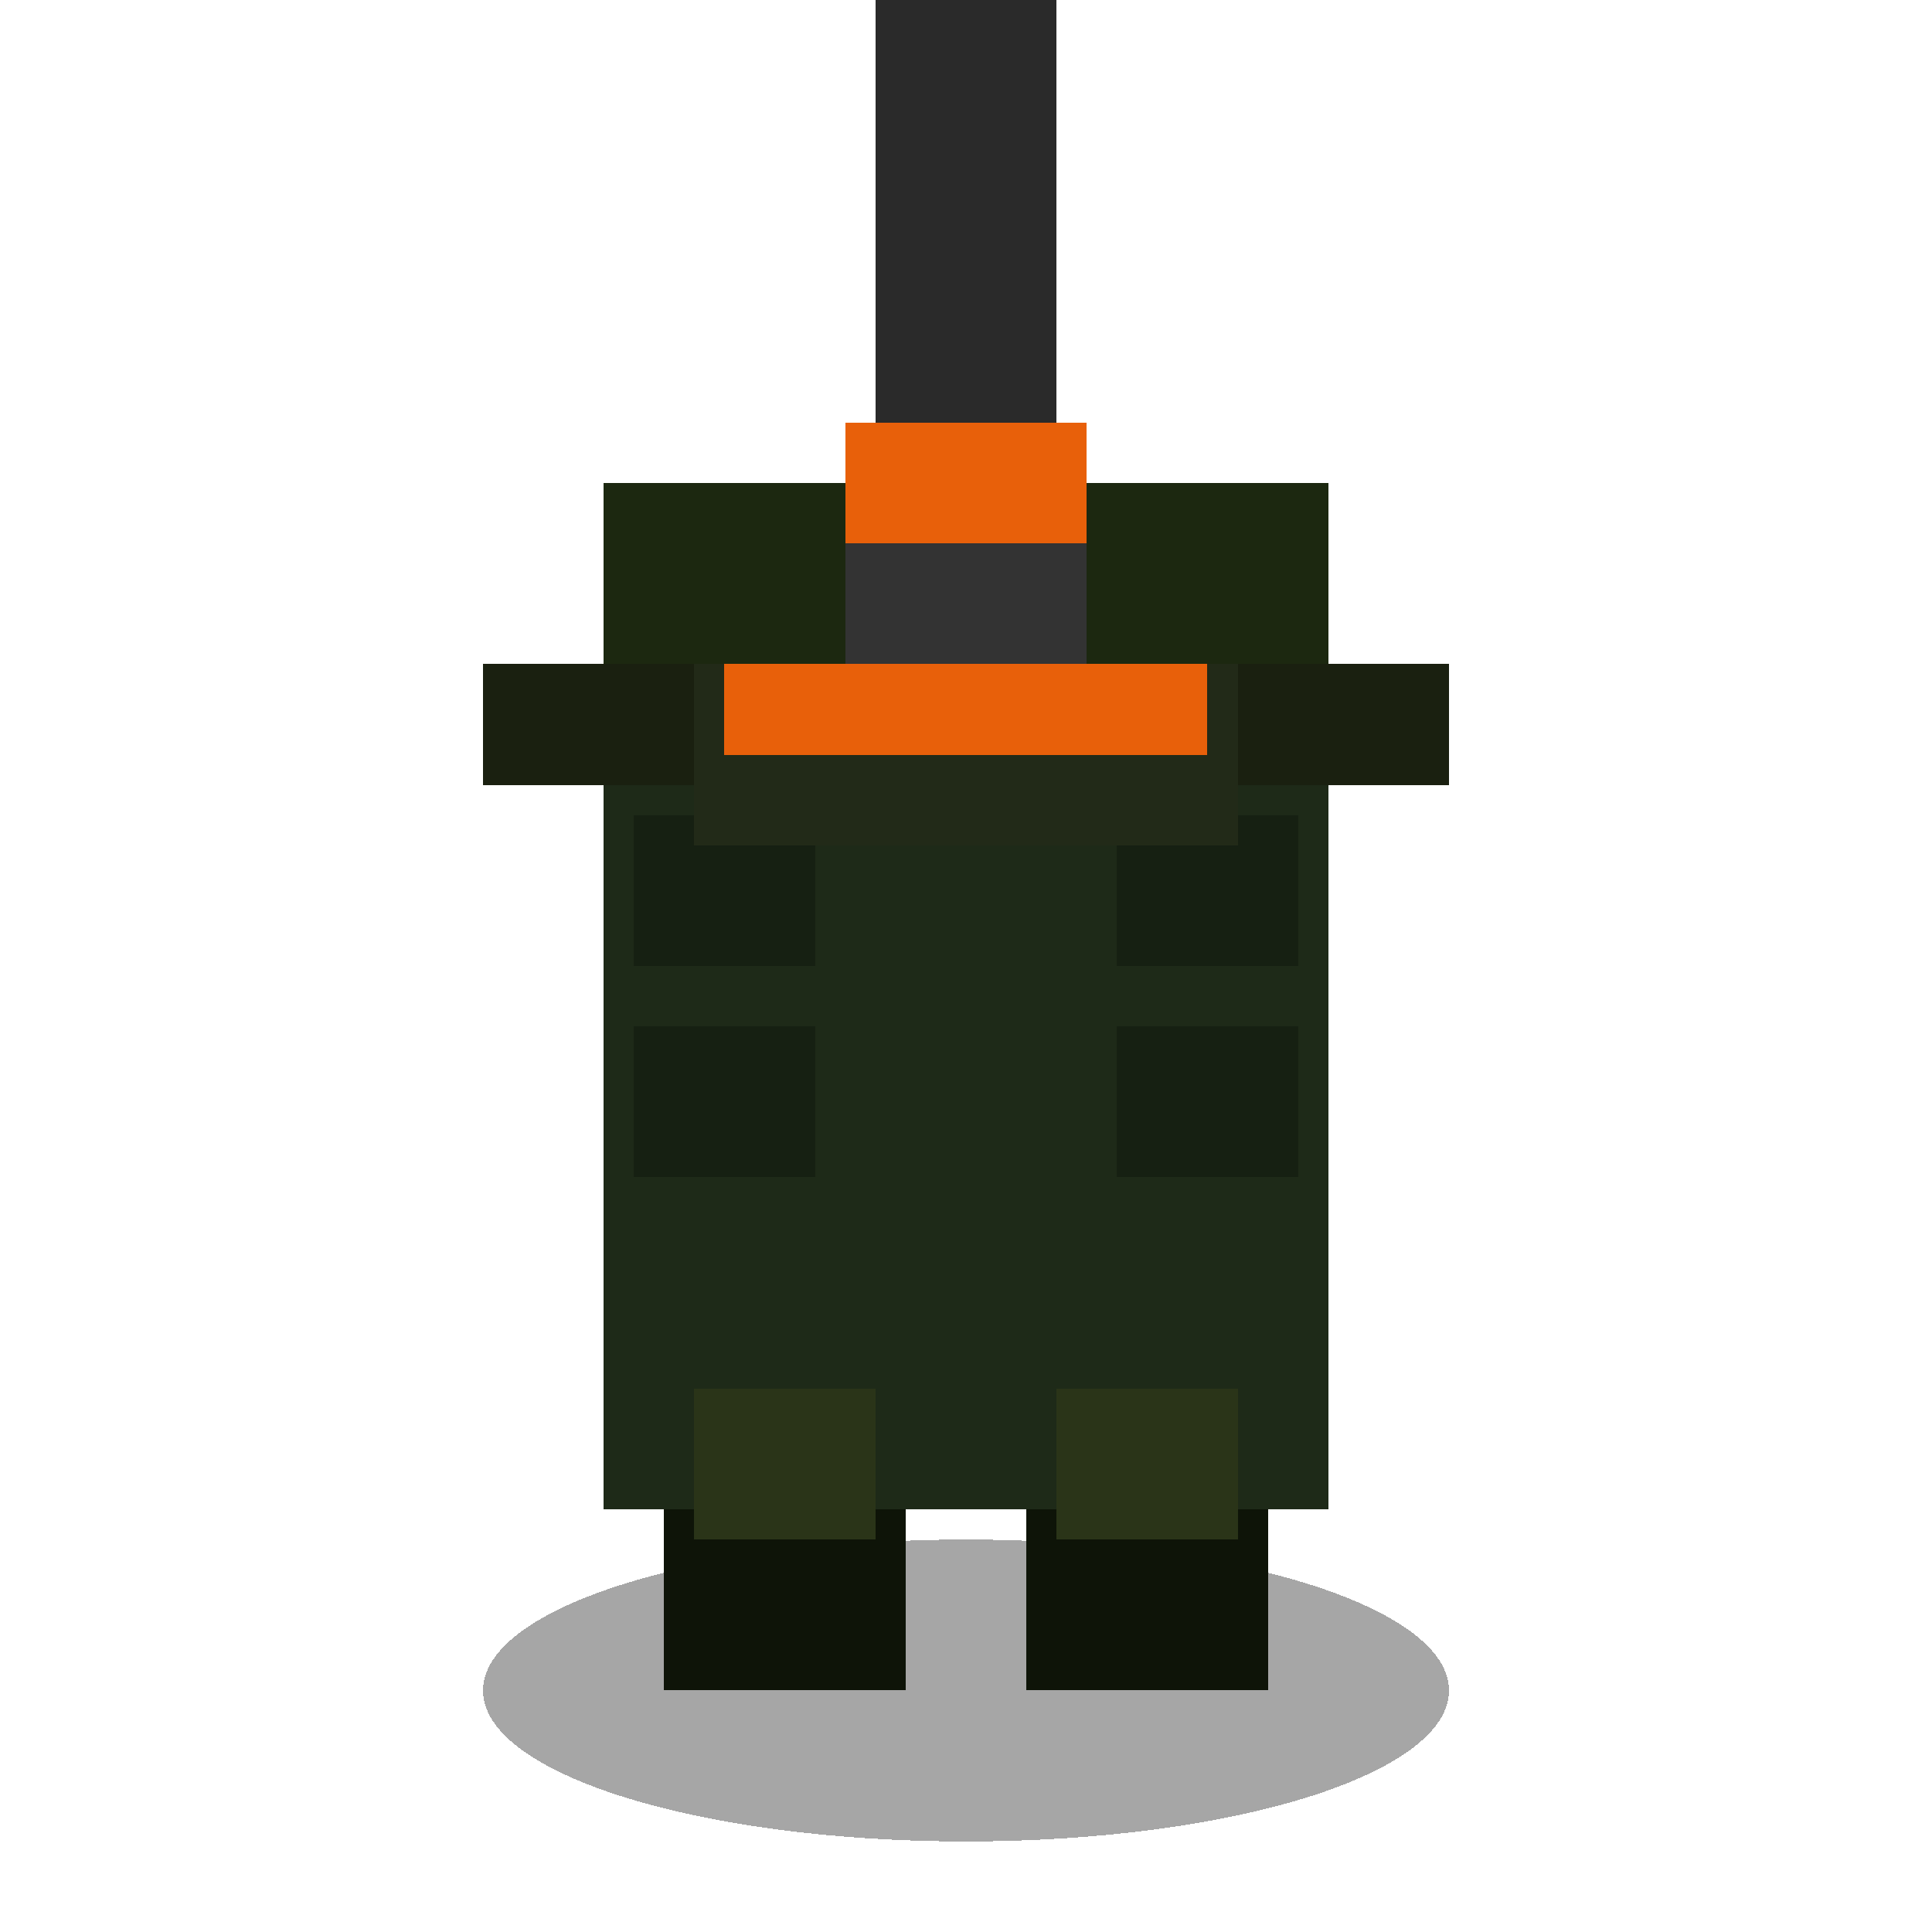
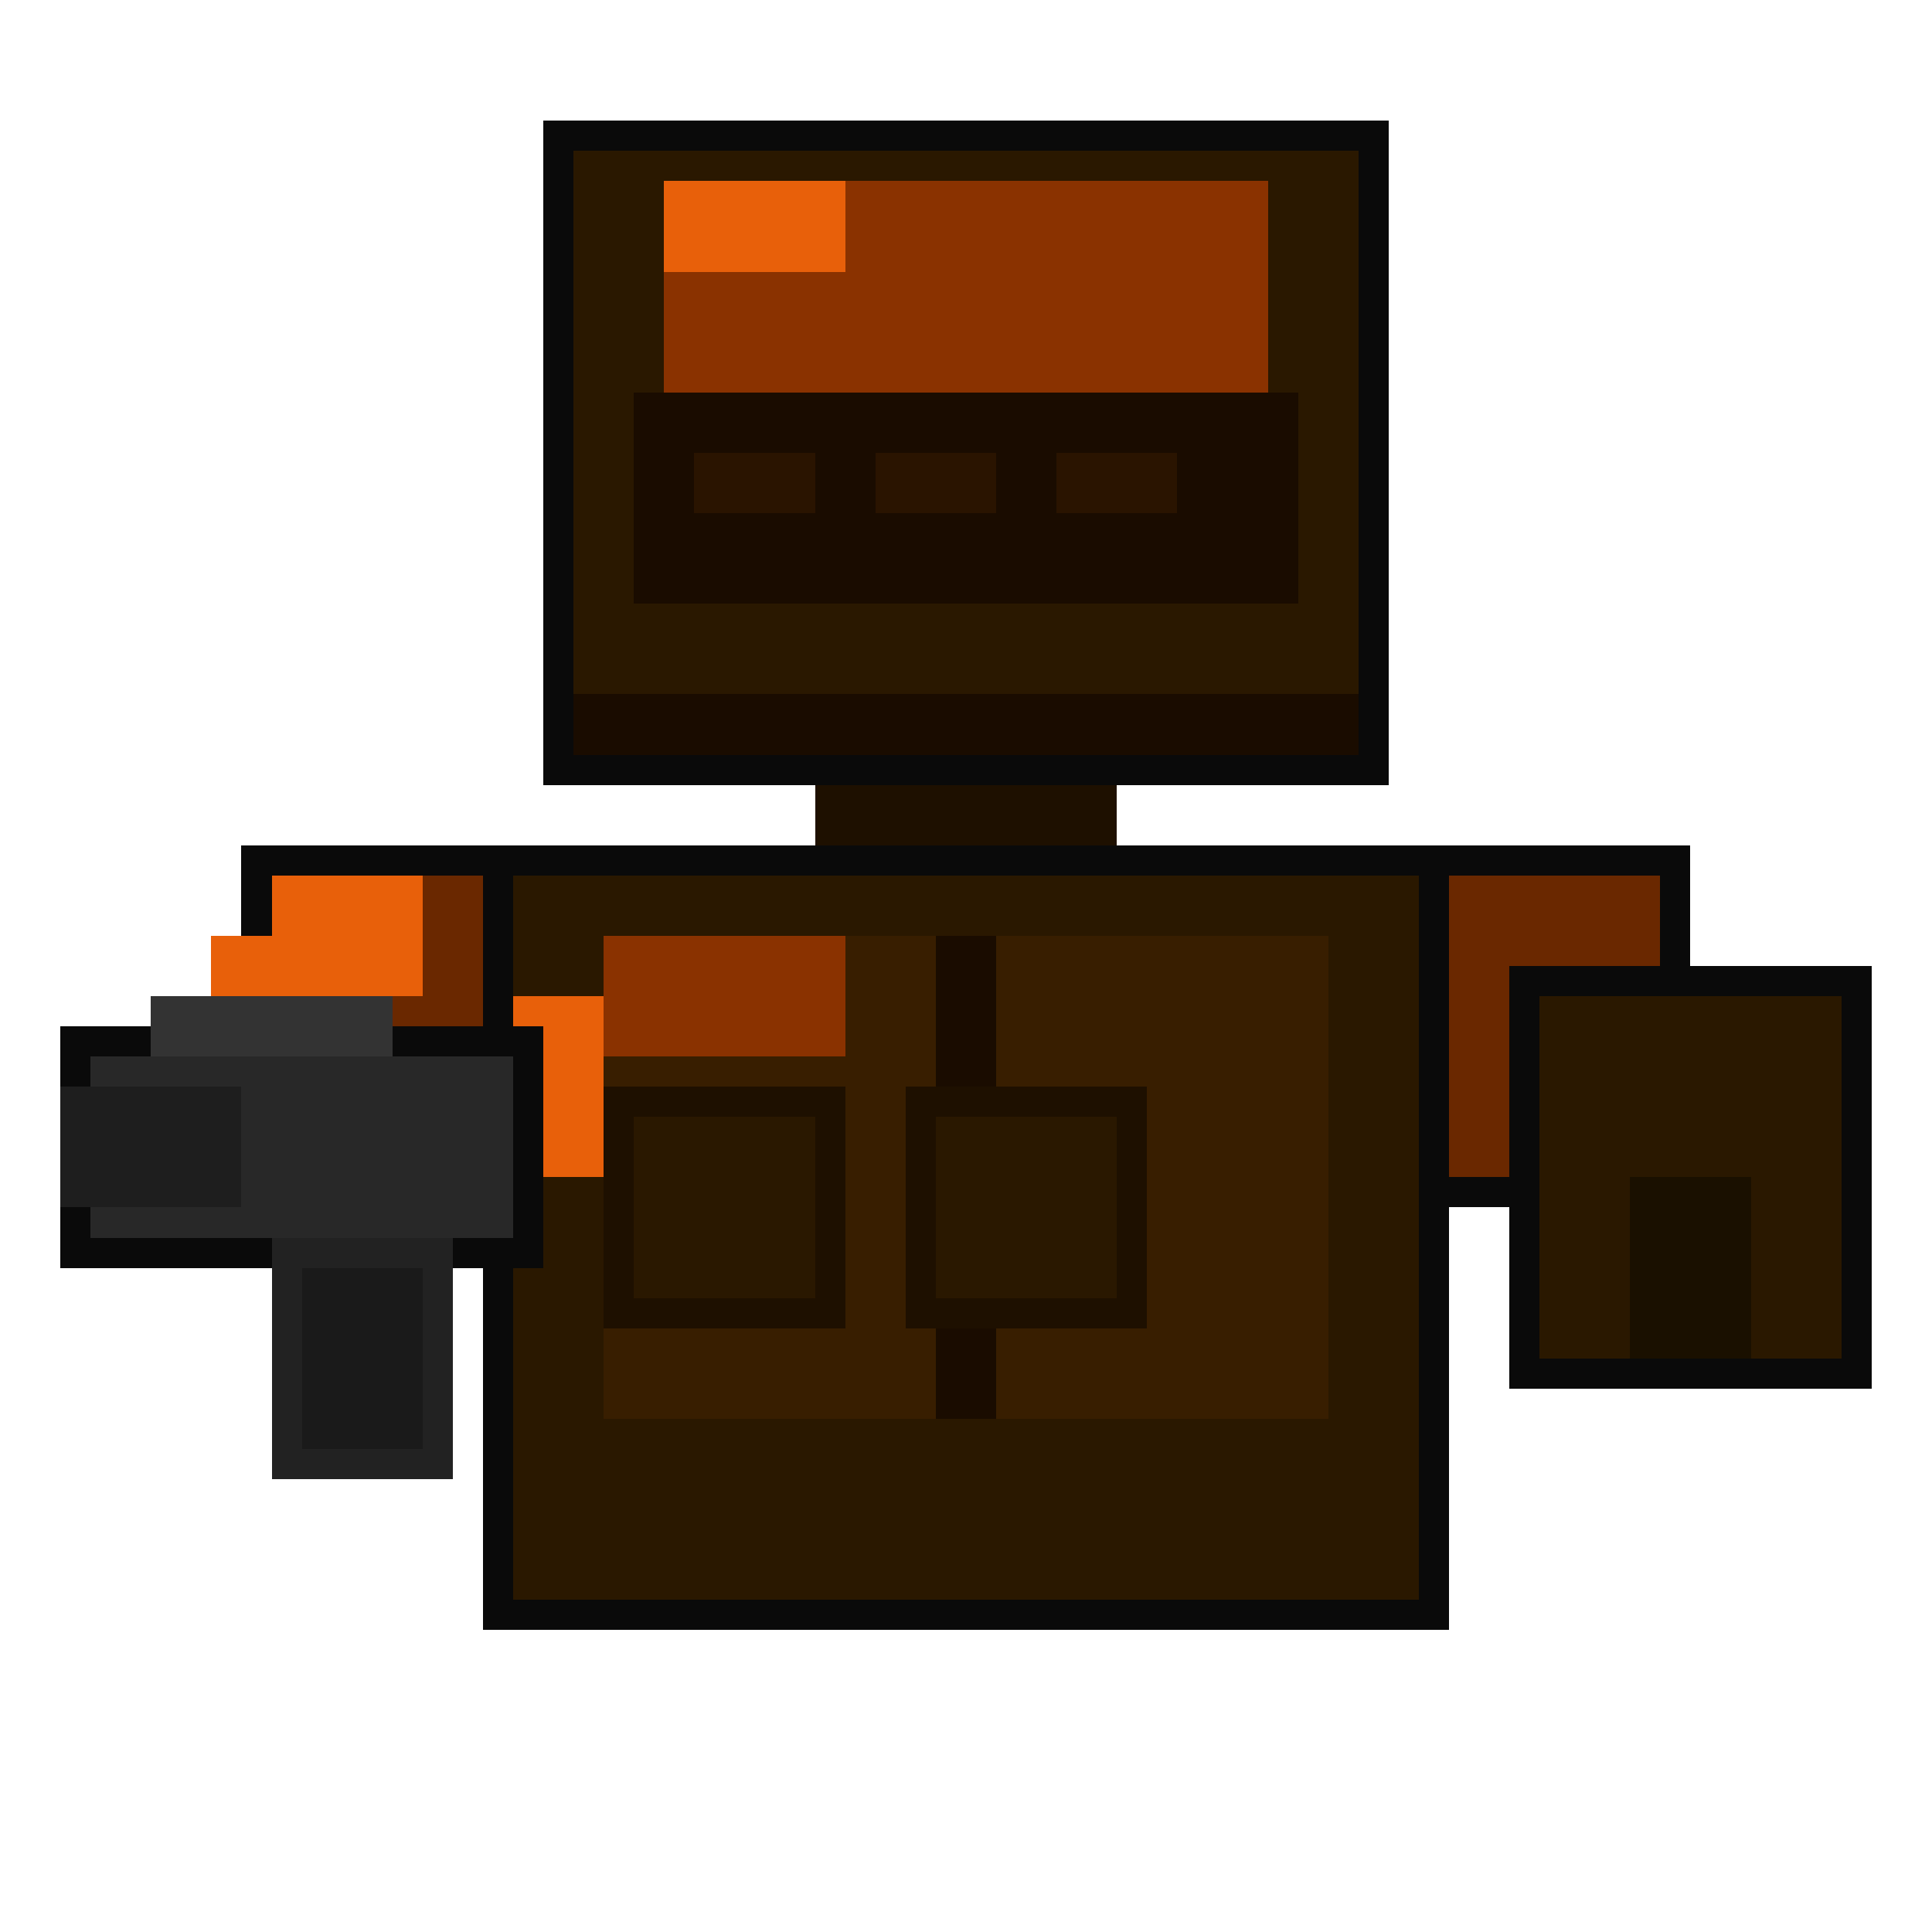
- <svg xmlns="http://www.w3.org/2000/svg" viewBox="0 0 64 64" shape-rendering="crispEdges">
-   <ellipse cx="32" cy="56" rx="16" ry="5" fill="#000" opacity="0.35" />
-   <rect x="29" y="0" width="6" height="20" fill="#2A2A2A" />
-   <rect x="28" y="14" width="8" height="6" fill="#E8600A" />
-   <rect x="26" y="18" width="12" height="10" fill="#333" />
-   <rect x="29" y="26" width="6" height="8" fill="#222" />
-   <rect x="27" y="28" width="10" height="6" fill="#2A2A2A" />
-   <rect x="20" y="16" width="8" height="6" fill="#1C2810" />
-   <rect x="36" y="16" width="8" height="6" fill="#1C2810" />
-   <rect x="16" y="22" width="10" height="4" fill="#1A2010" />
-   <rect x="38" y="22" width="10" height="4" fill="#1A2010" />
-   <rect x="20" y="26" width="24" height="24" fill="#1E2A18" />
-   <rect x="21" y="27" width="6" height="5" fill="#162012" />
-   <rect x="37" y="27" width="6" height="5" fill="#162012" />
-   <rect x="21" y="34" width="6" height="5" fill="#162012" />
-   <rect x="37" y="34" width="6" height="5" fill="#162012" />
-   <rect x="23" y="22" width="18" height="6" fill="#222A18" />
-   <rect x="24" y="22" width="16" height="3" fill="#E8600A" />
-   <rect x="22" y="50" width="8" height="6" fill="#0E1408" />
-   <rect x="34" y="50" width="8" height="6" fill="#0E1408" />
-   <rect x="23" y="46" width="6" height="5" fill="#2A3418" />
-   <rect x="35" y="46" width="6" height="5" fill="#2A3418" />
+ <svg xmlns="http://www.w3.org/2000/svg" viewBox="0 0 64 64" shape-rendering="crispEdges" width="64" height="64">
+   <rect x="18" y="4" width="28" height="22" fill="#0A0A0A" />
+   <rect x="19" y="5" width="26" height="20" fill="#2A1800" />
+   <rect x="22" y="6" width="20" height="10" fill="#8A3200" />
+   <rect x="22" y="6" width="6" height="3" fill="#E8600A" />
+   <rect x="21" y="13" width="22" height="7" fill="#1A0C00" />
+   <rect x="23" y="15" width="4" height="2" fill="#2A1400" />
+   <rect x="29" y="15" width="4" height="2" fill="#2A1400" />
+   <rect x="35" y="15" width="4" height="2" fill="#2A1400" />
+   <rect x="19" y="23" width="26" height="2" fill="#1A0C00" />
+   <rect x="27" y="26" width="10" height="5" fill="#1E1000" />
+   <rect x="8" y="28" width="16" height="12" fill="#0A0A0A" />
+   <rect x="9" y="29" width="14" height="10" fill="#6A2800" />
+   <rect x="9" y="29" width="5" height="4" fill="#E8600A" />
+   <rect x="40" y="28" width="16" height="12" fill="#0A0A0A" />
+   <rect x="41" y="29" width="14" height="10" fill="#6A2800" />
+   <rect x="41" y="29" width="5" height="4" fill="#C04A00" />
+   <rect x="16" y="28" width="32" height="26" fill="#0A0A0A" />
+   <rect x="17" y="29" width="30" height="24" fill="#2A1800" />
+   <rect x="20" y="31" width="24" height="16" fill="#381E00" />
+   <rect x="31" y="31" width="2" height="16" fill="#1A0C00" />
+   <rect x="20" y="31" width="8" height="4" fill="#8A3200" />
+   <rect x="20" y="36" width="8" height="8" fill="#1E1000" />
+   <rect x="21" y="37" width="6" height="6" fill="#2A1800" />
+   <rect x="30" y="36" width="8" height="8" fill="#1E1000" />
+   <rect x="31" y="37" width="6" height="6" fill="#2A1800" />
+   <rect x="17" y="33" width="3" height="6" fill="#E8600A" />
+   <rect x="2" y="34" width="16" height="8" fill="#0A0A0A" />
+   <rect x="3" y="35" width="14" height="6" fill="#282828" />
+   <rect x="2" y="36" width="6" height="4" fill="#1E1E1E" />
+   <rect x="9" y="41" width="6" height="8" fill="#222" />
+   <rect x="10" y="42" width="4" height="6" fill="#1A1A1A" />
+   <rect x="5" y="33" width="8" height="2" fill="#333" />
+   <rect x="7" y="31" width="4" height="2" fill="#E8600A" />
+   <rect x="50" y="32" width="12" height="14" fill="#0A0A0A" />
+   <rect x="51" y="33" width="10" height="12" fill="#2A1800" />
+   <rect x="54" y="39" width="4" height="6" fill="#1A1000" />
</svg>
